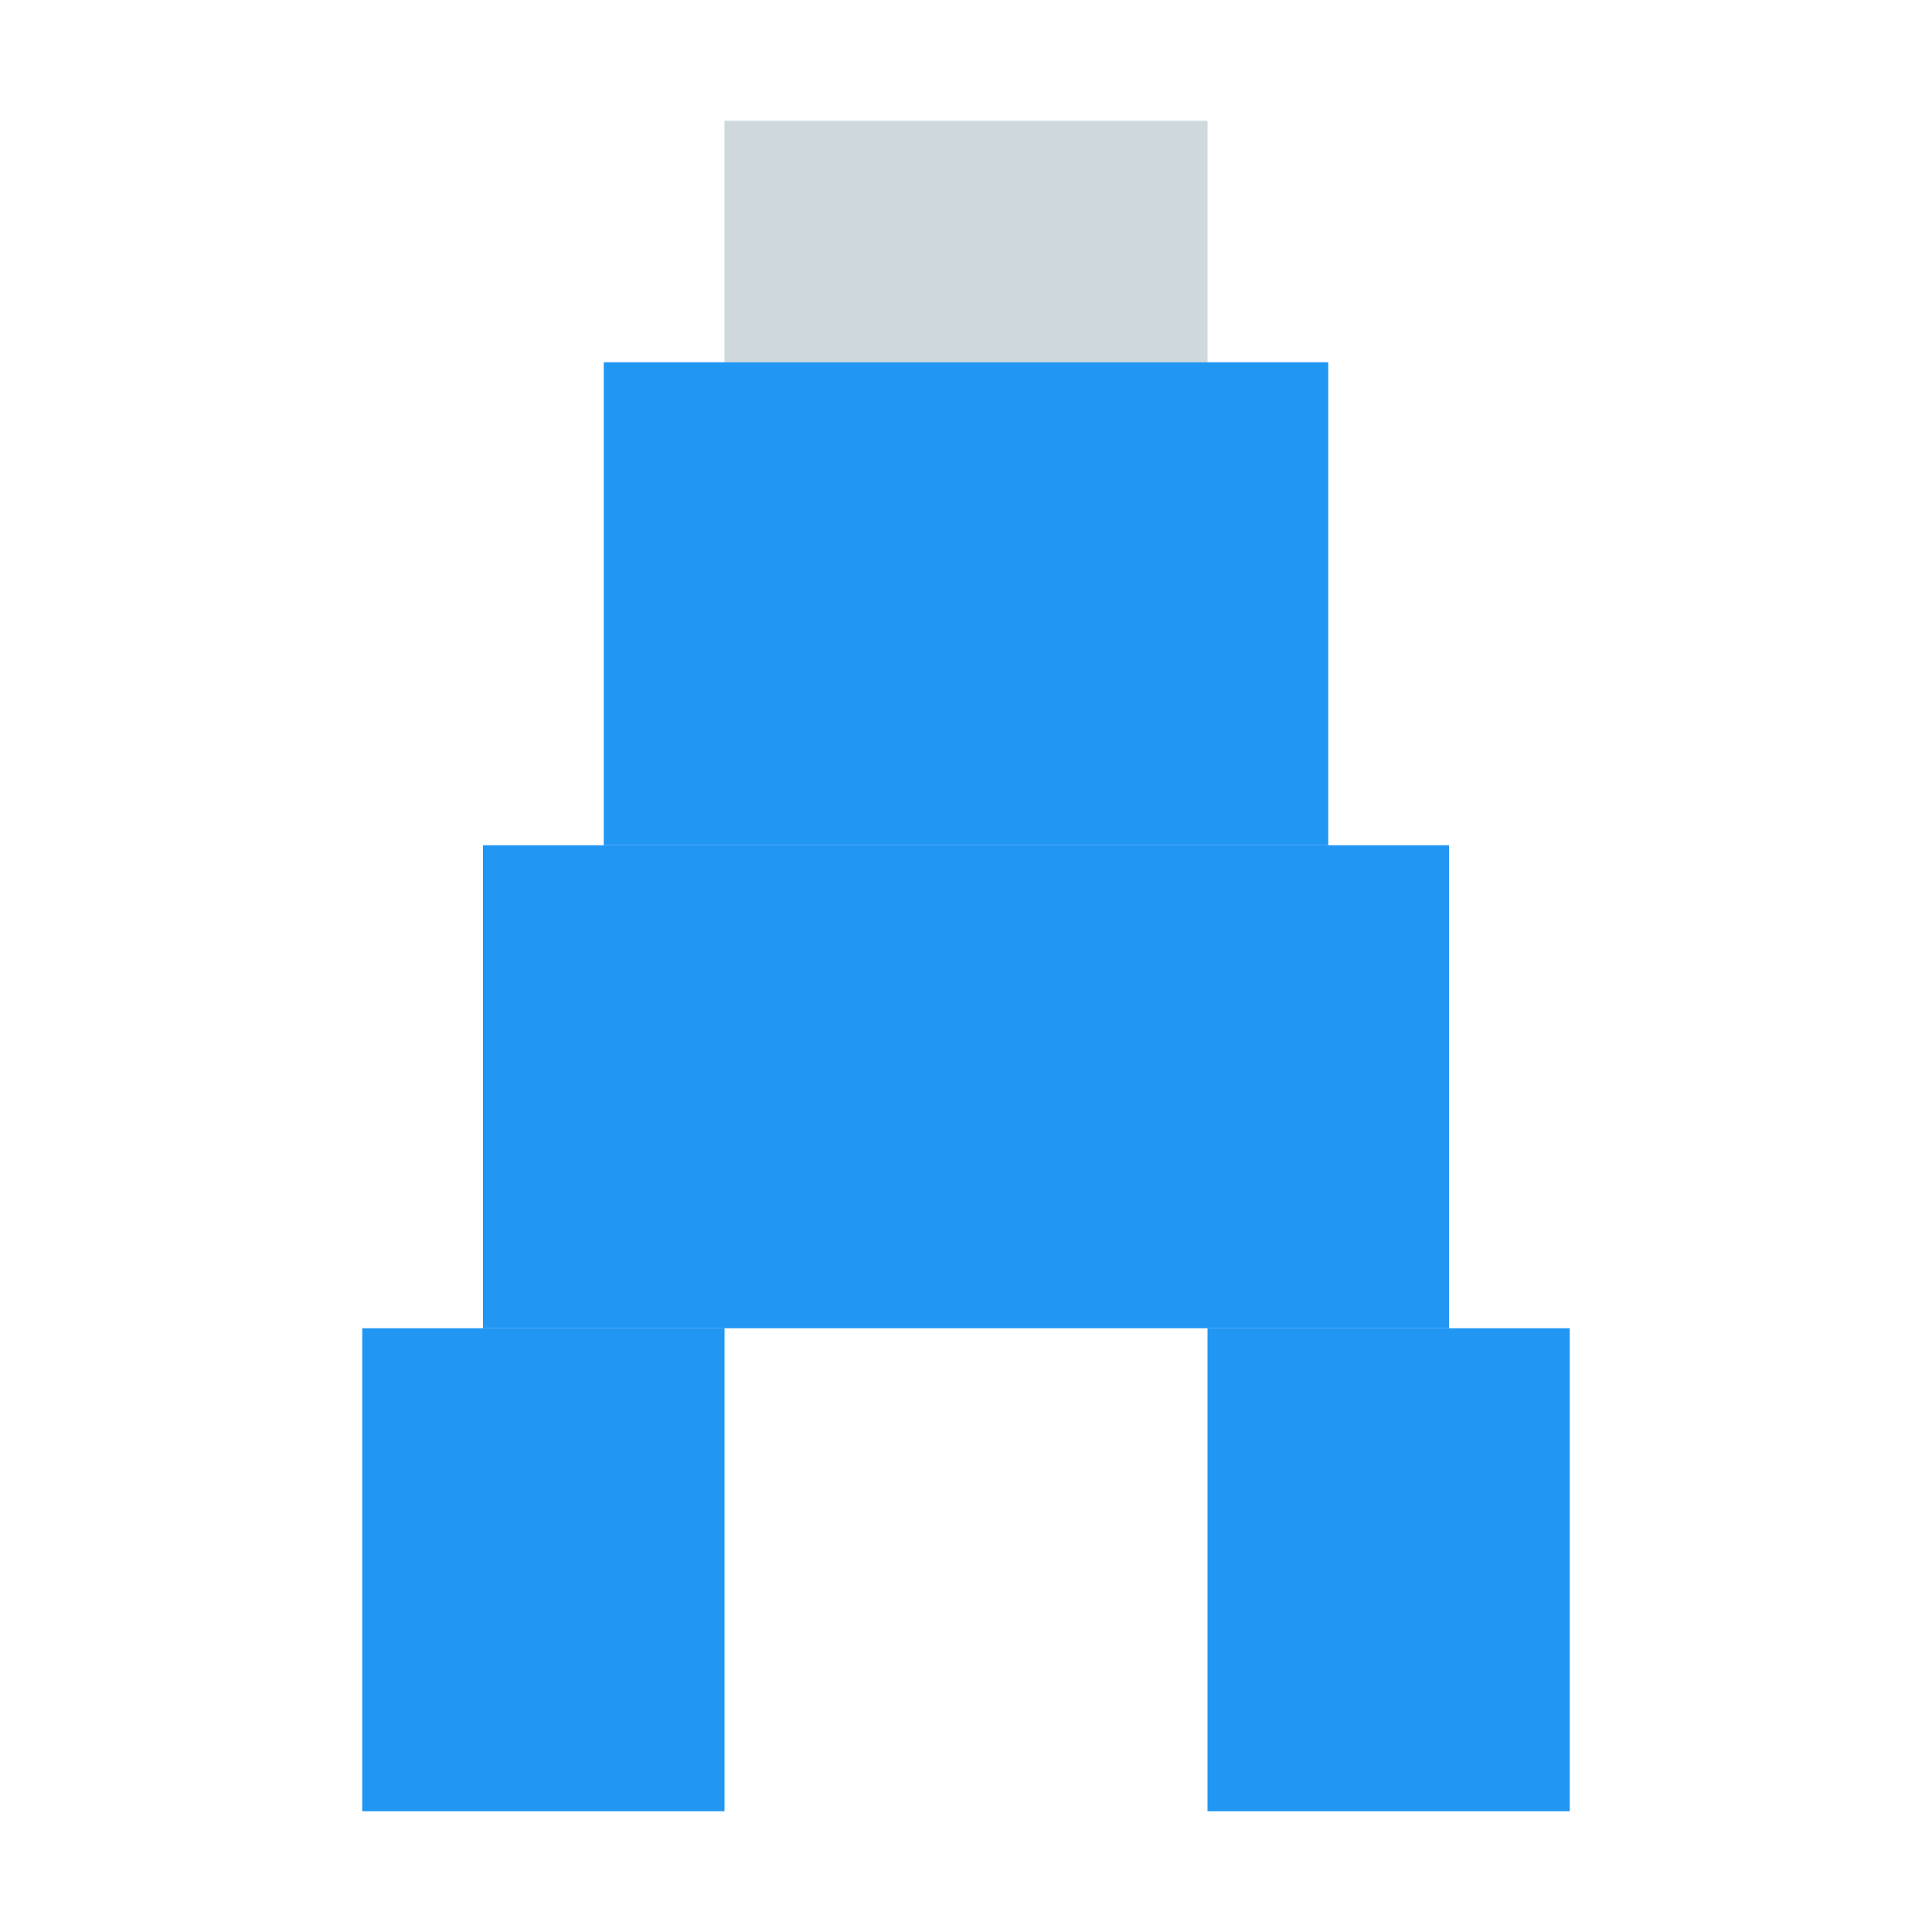
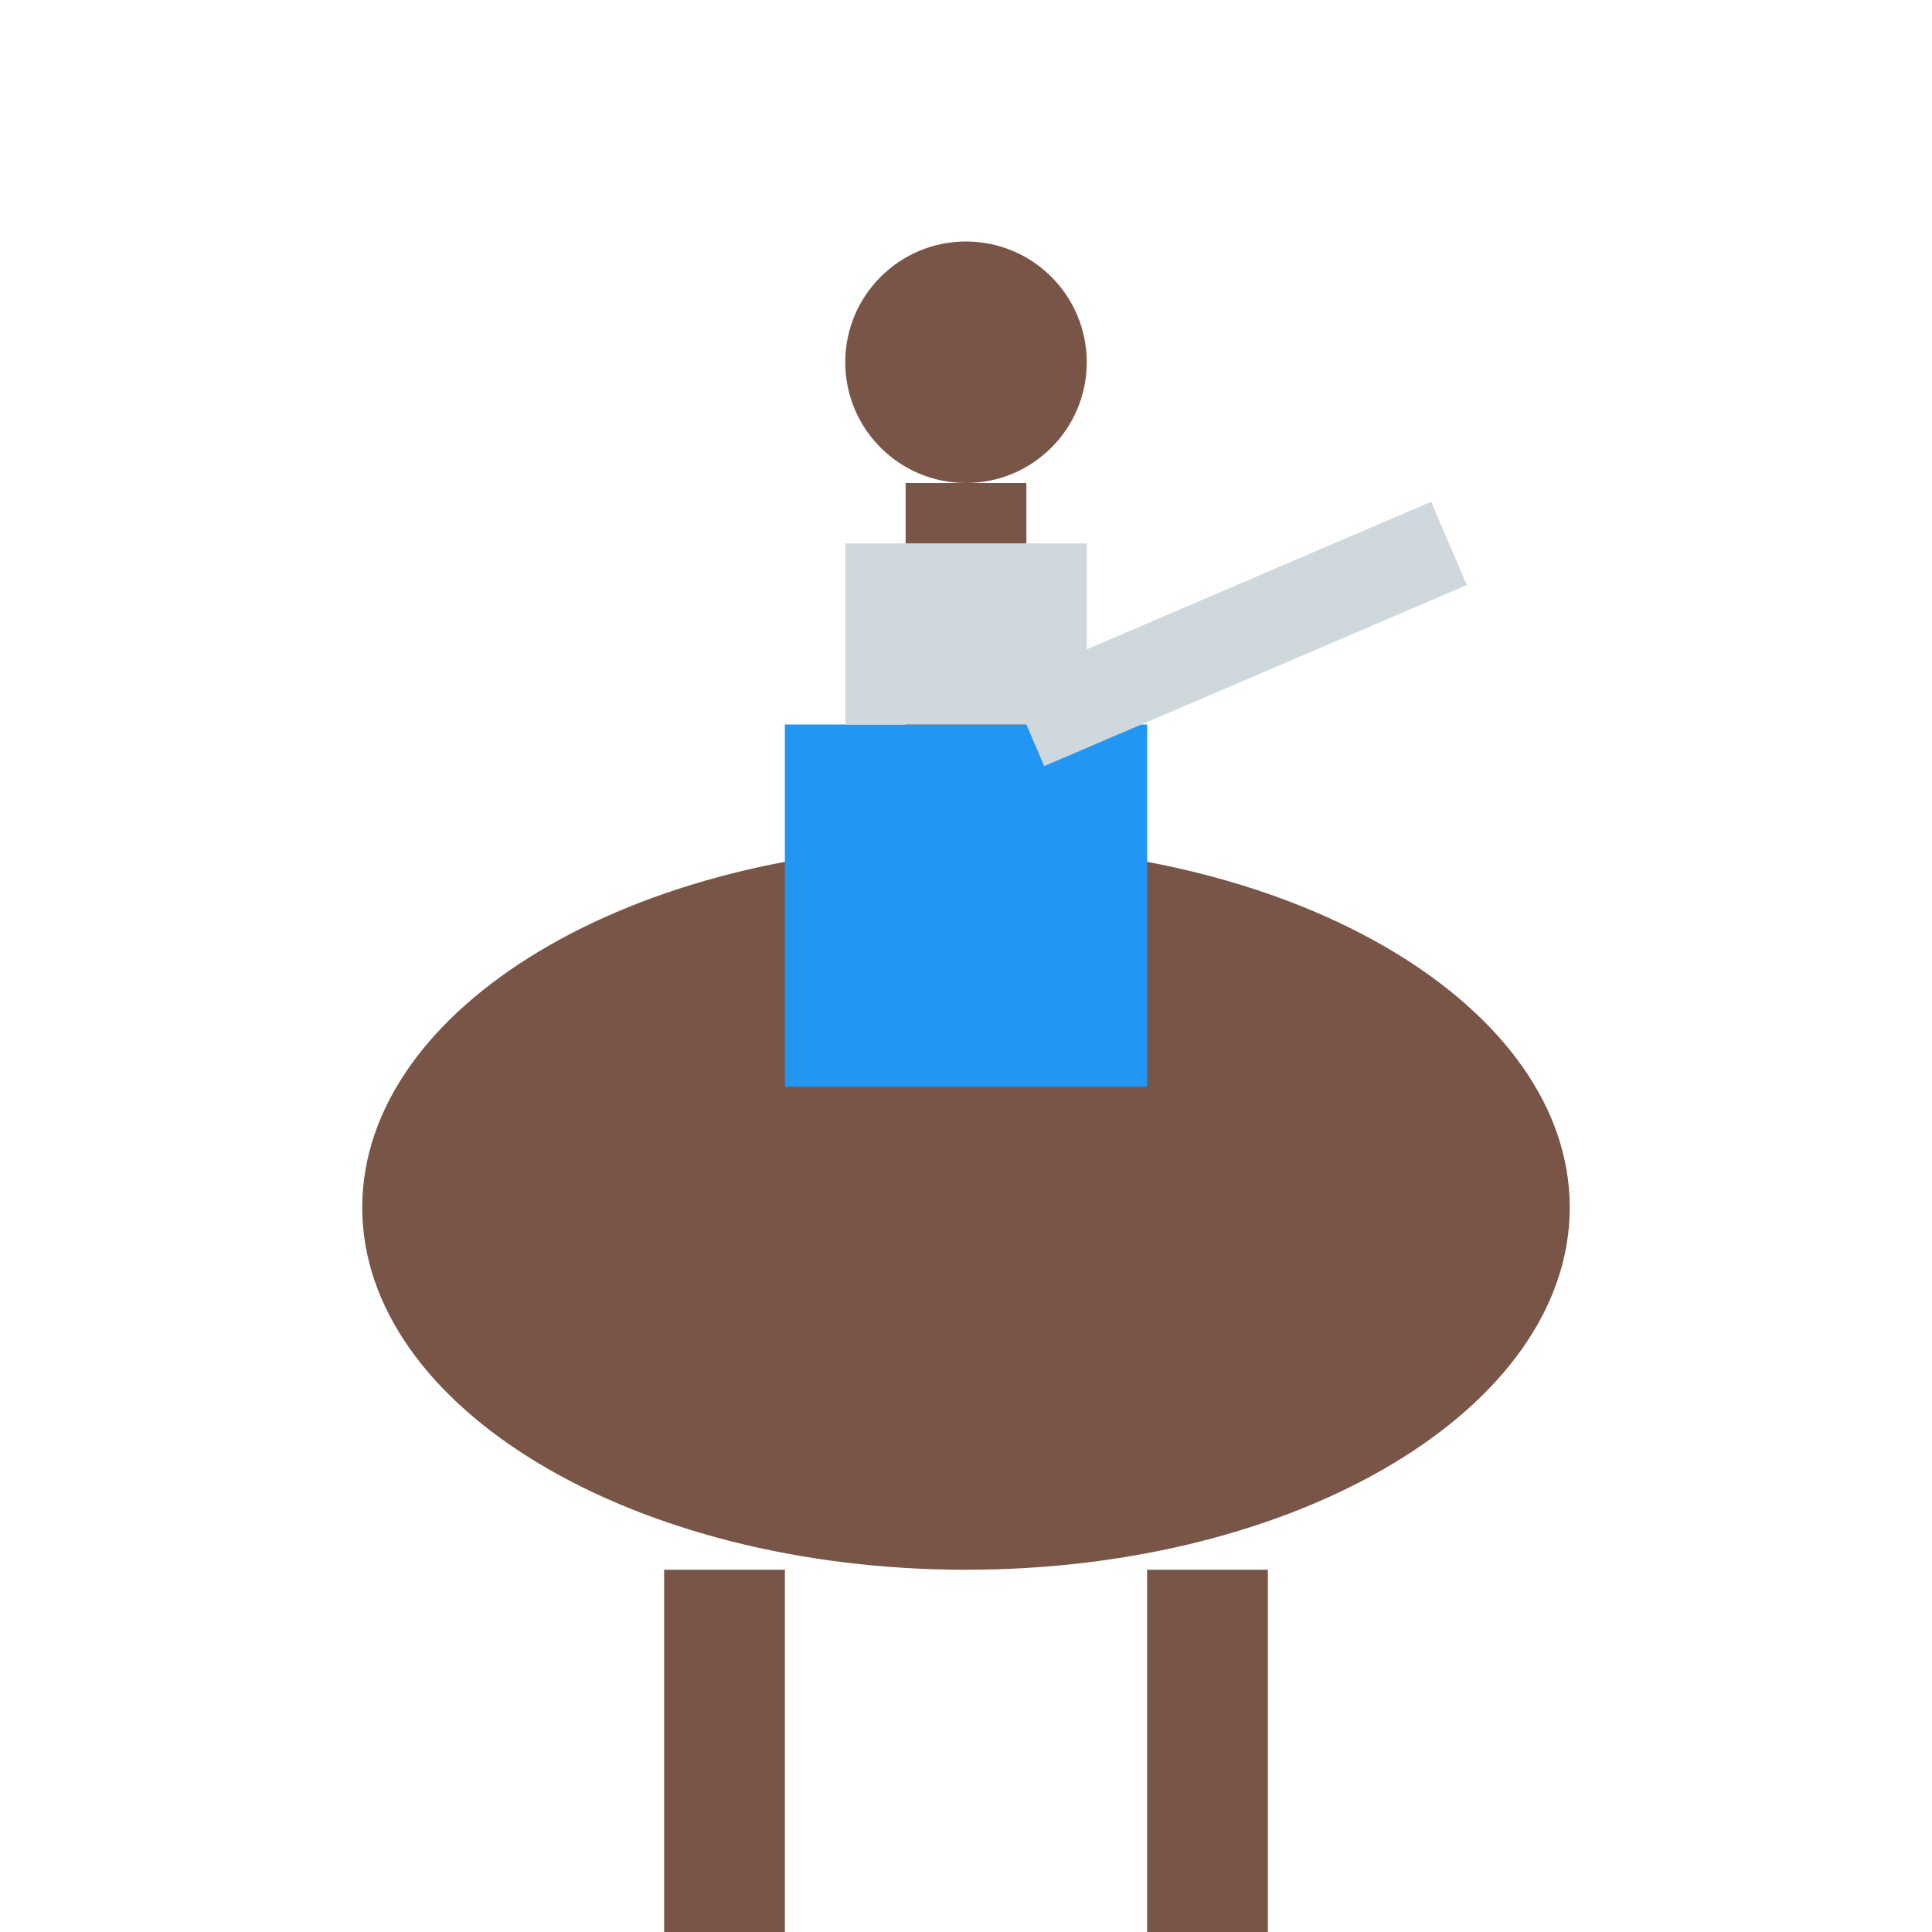
<svg xmlns="http://www.w3.org/2000/svg" viewBox="0 0 32 32">
  <rect width="32" height="32" fill="none" />
-   <rect x="12" y="2" width="8" height="4" fill="#cfd8dc" />
-   <rect x="10" y="6" width="12" height="8" fill="#2196f3" />
-   <rect x="8" y="14" width="16" height="8" fill="#2196f3" />
-   <rect x="6" y="22" width="6" height="8" fill="#2196f3" />
-   <rect x="20" y="22" width="6" height="8" fill="#2196f3" />
+   <ellipse cx="16" cy="20" rx="10" ry="6" fill="#795548" />
+   <line x1="12" y1="26" x2="12" y2="32" stroke="#795548" stroke-width="2" />
+   <line x1="20" y1="26" x2="20" y2="32" stroke="#795548" stroke-width="2" />
+   <line x1="16" y1="14" x2="16" y2="8" stroke="#795548" stroke-width="2" />
+   <circle cx="16" cy="6" r="2" fill="#795548" />
+   <rect x="13" y="12" width="6" height="6" fill="#2196f3" />
+   <rect x="14" y="9" width="4" height="3" fill="#cfd8dc" />
+   <line x1="17" y1="12" x2="24" y2="9" stroke="#cfd8dc" stroke-width="1.5" />
</svg>
